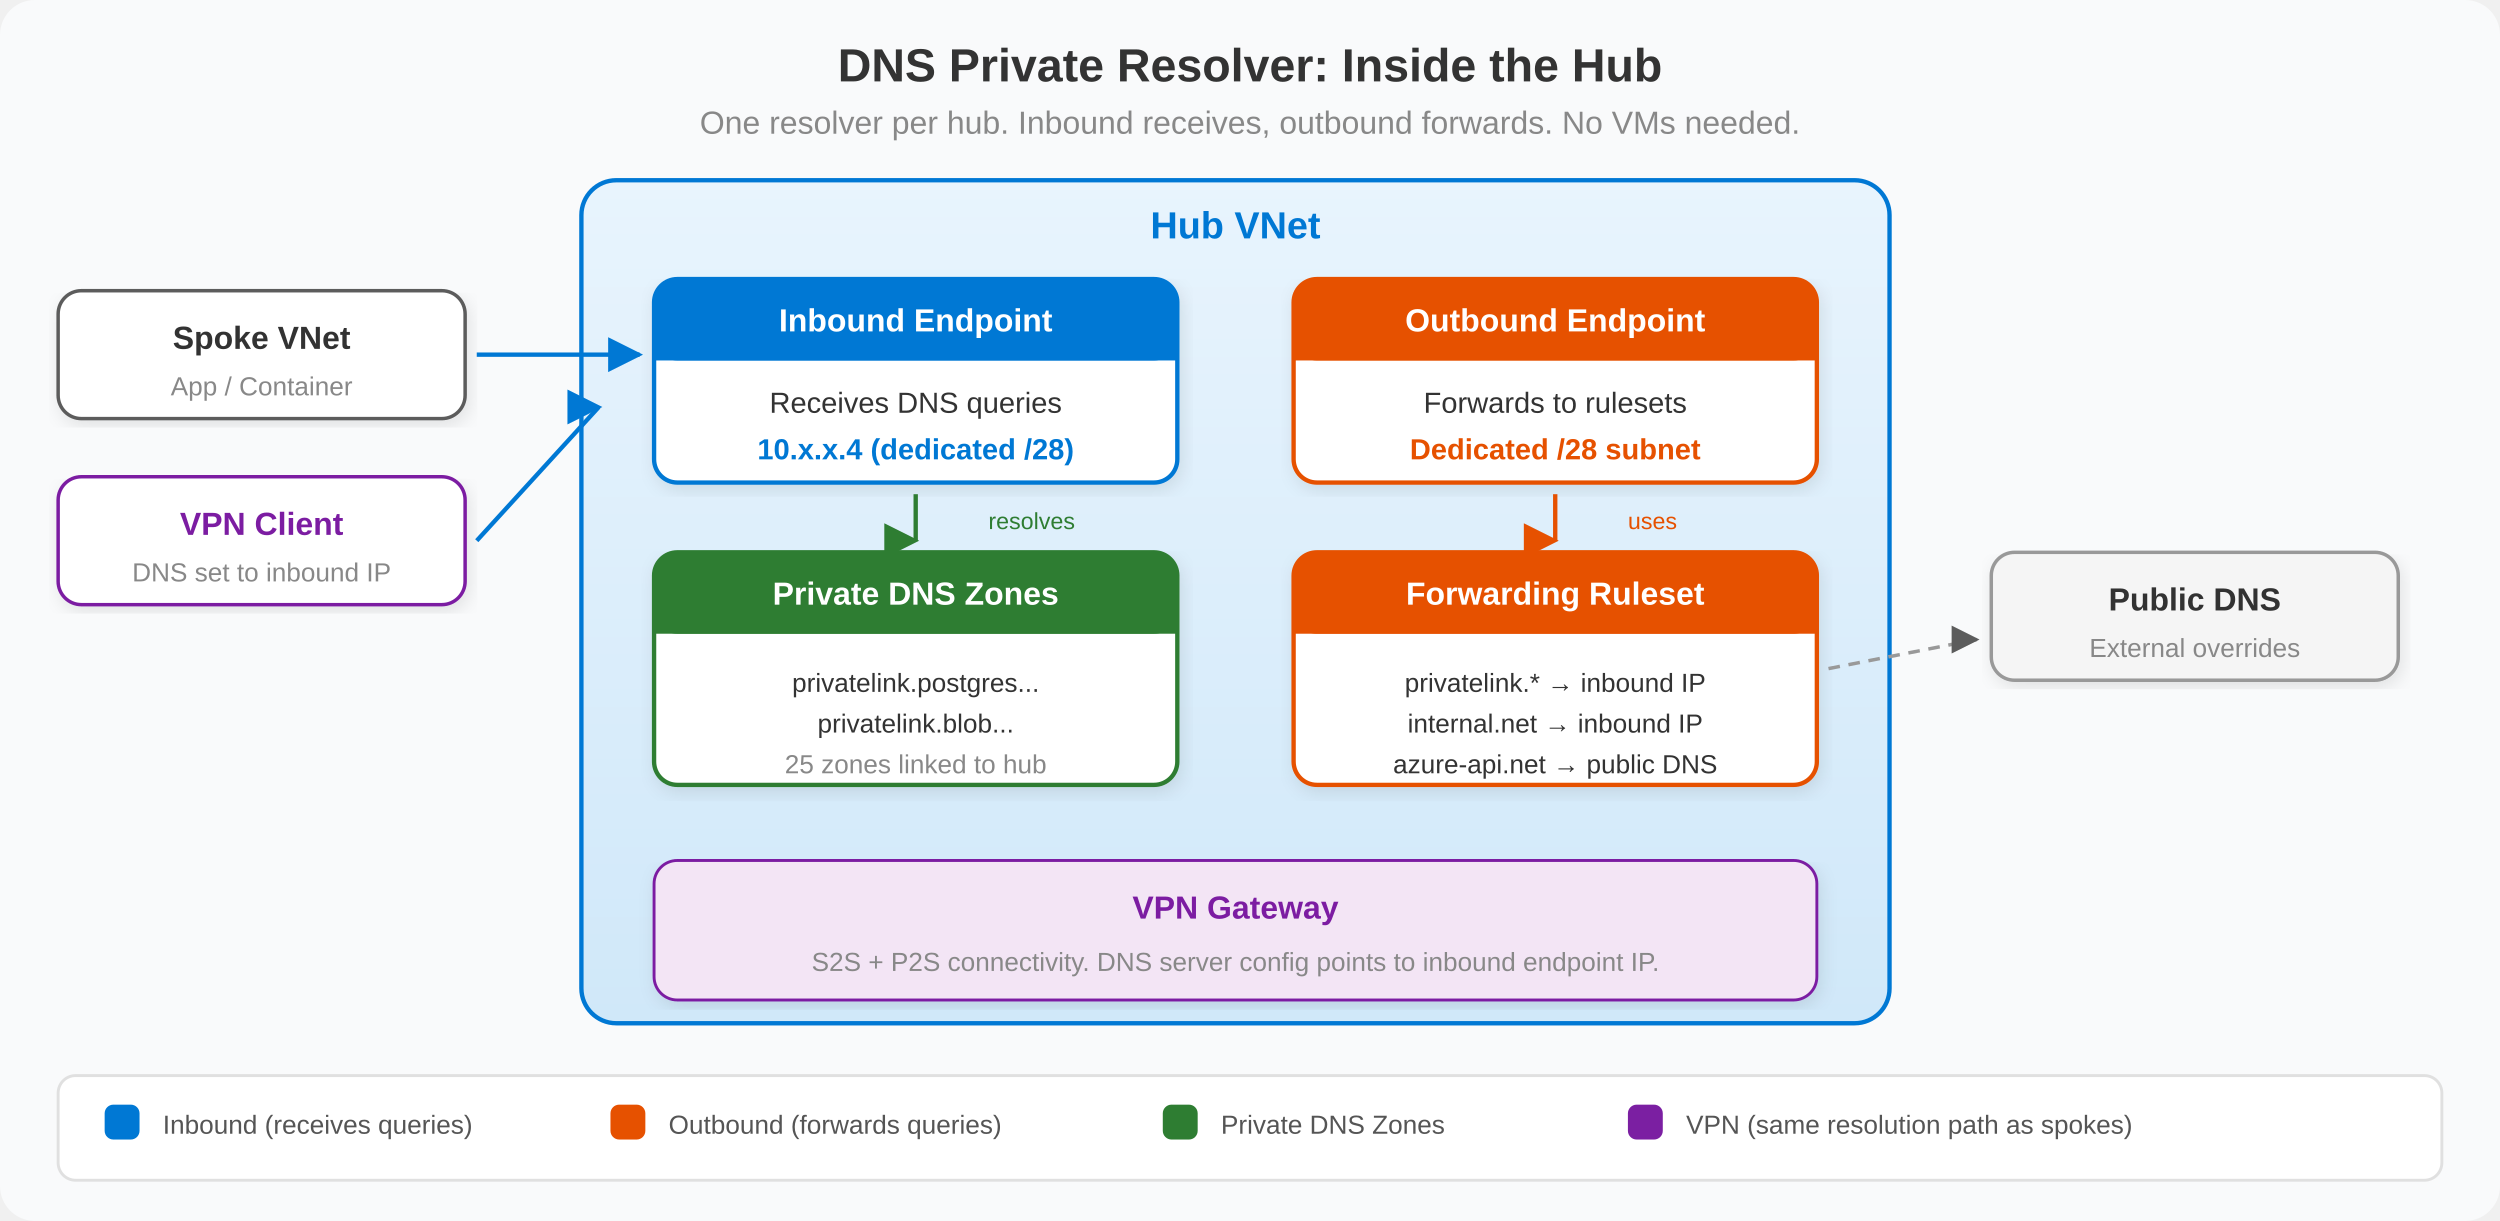
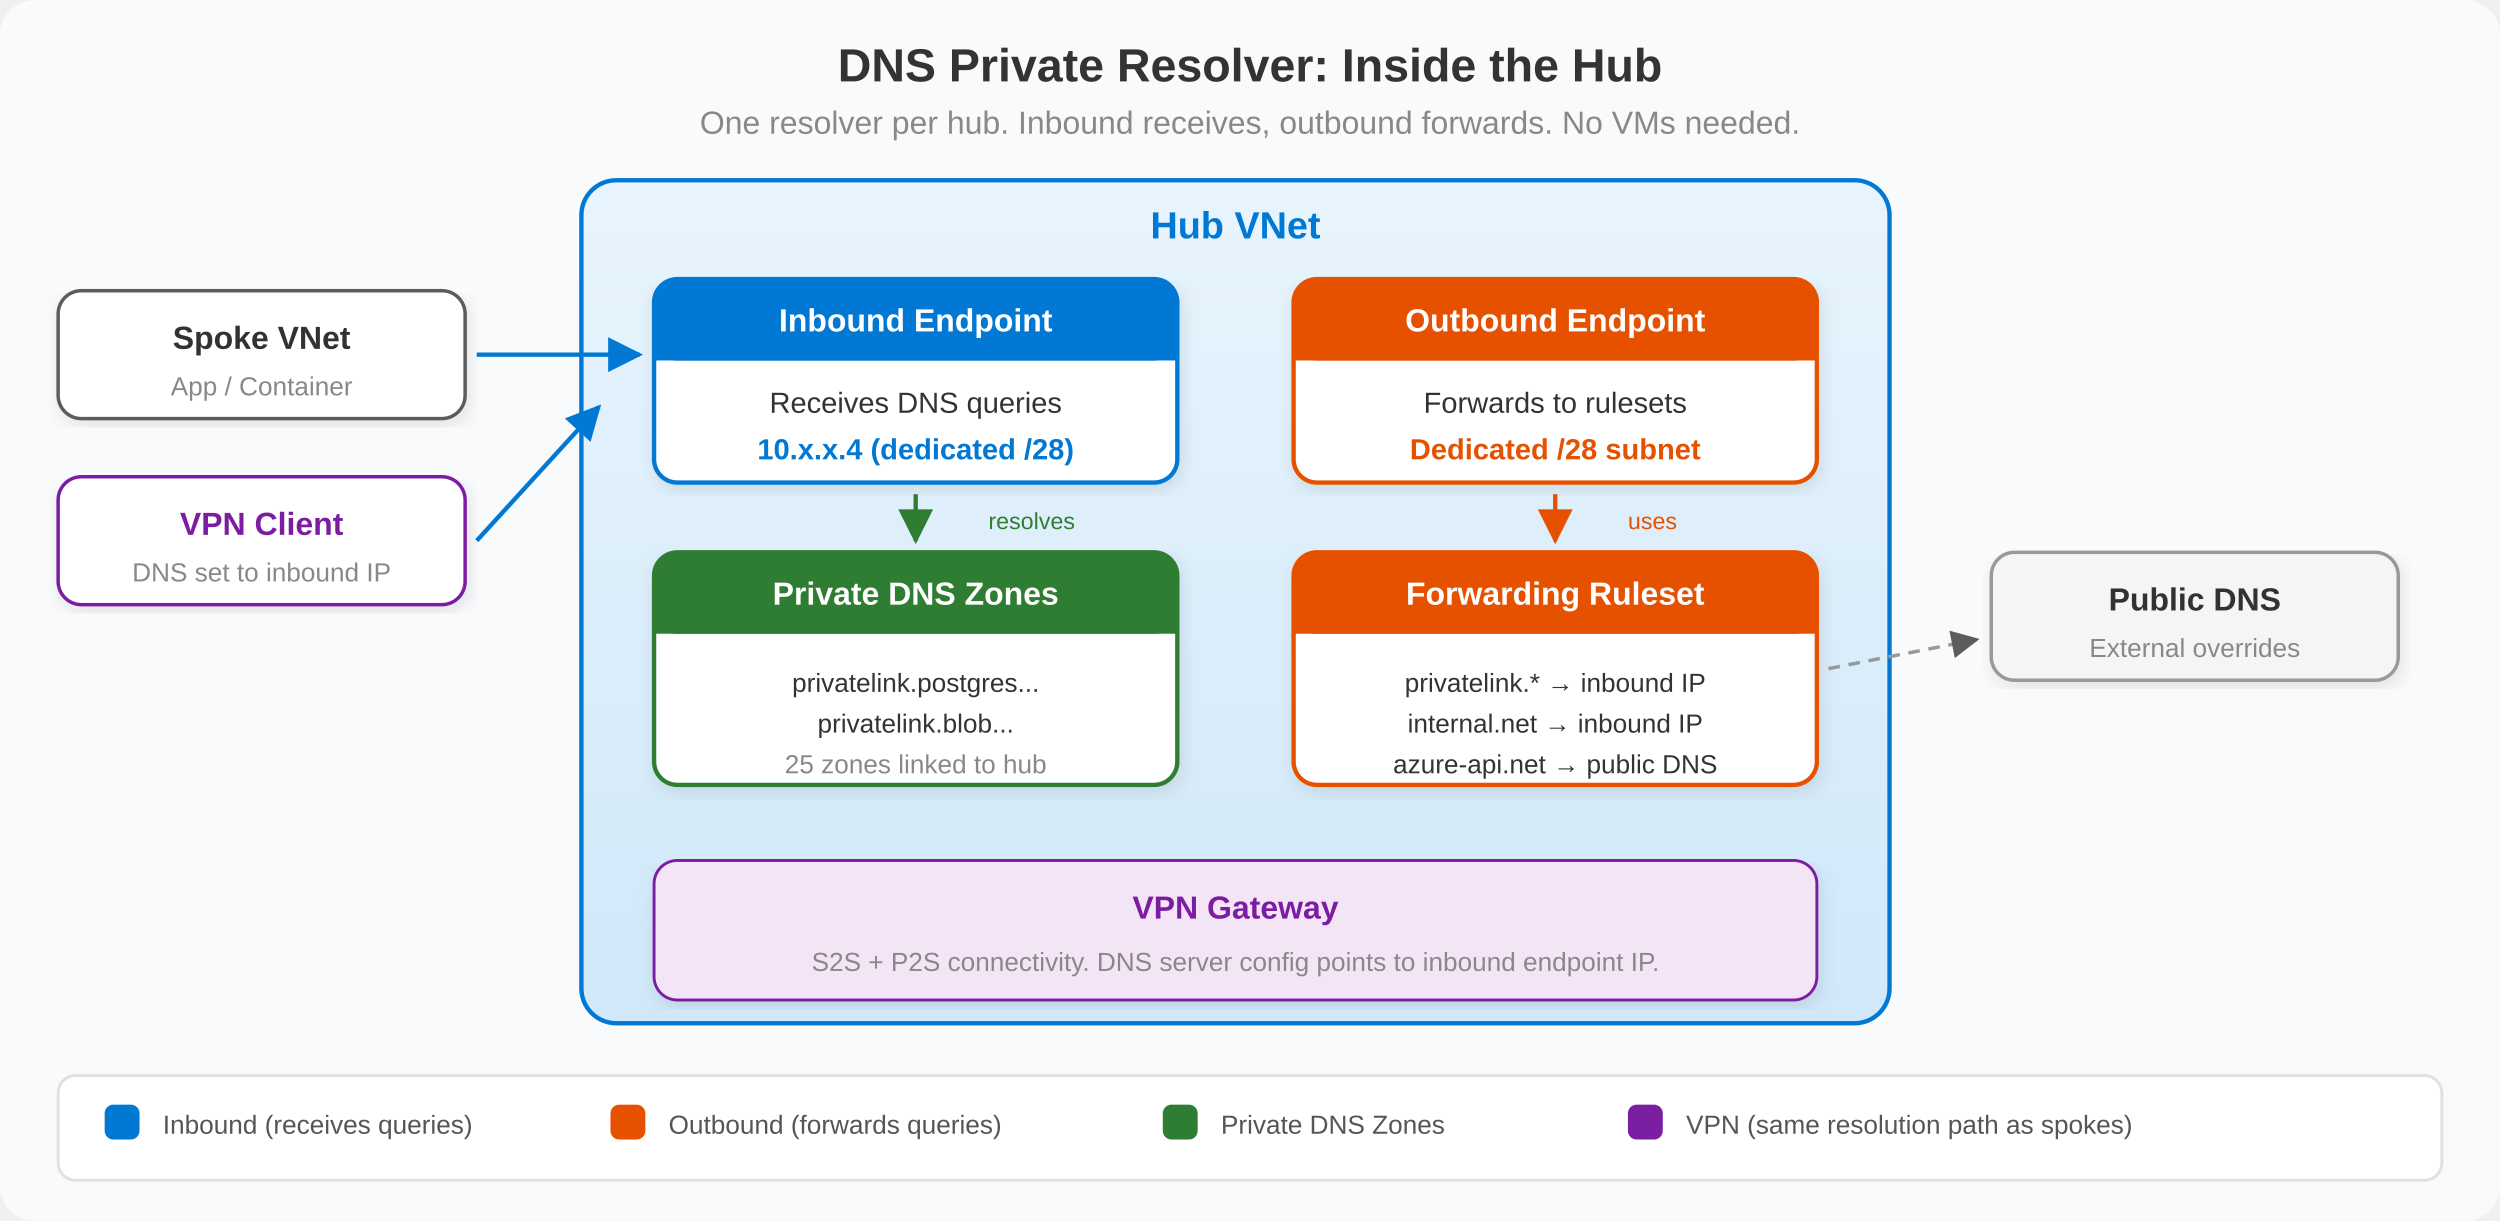
<svg xmlns="http://www.w3.org/2000/svg" viewBox="0 0 860 420" font-family="Segoe UI, Arial, sans-serif">
  <defs>
    <linearGradient id="hubGrad" x1="0%" y1="0%" x2="0%" y2="100%">
      <stop offset="0%" style="stop-color:#e8f4fd" />
      <stop offset="100%" style="stop-color:#d0e8f9" />
    </linearGradient>
    <filter id="shadow" x="-3%" y="-3%" width="106%" height="110%">
      <feDropShadow dx="1" dy="2" stdDeviation="3" flood-color="#00000018" />
    </filter>
-     <marker id="arrow" viewBox="0 0 10 10" refX="9" refY="5" markerWidth="8" markerHeight="8" orient="auto-start-auto">
+     <marker id="arrow" viewBox="0 0 10 10" refX="9" refY="5" markerWidth="8" markerHeight="8" orient="auto">
      <path d="M 0 0 L 10 5 L 0 10 z" fill="#0078d4" />
    </marker>
-     <marker id="arrowG" viewBox="0 0 10 10" refX="9" refY="5" markerWidth="8" markerHeight="8" orient="auto-start-auto">
+     <marker id="arrowG" viewBox="0 0 10 10" refX="9" refY="5" markerWidth="8" markerHeight="8" orient="auto">
      <path d="M 0 0 L 10 5 L 0 10 z" fill="#2e7d32" />
    </marker>
-     <marker id="arrowO" viewBox="0 0 10 10" refX="9" refY="5" markerWidth="8" markerHeight="8" orient="auto-start-auto">
+     <marker id="arrowO" viewBox="0 0 10 10" refX="9" refY="5" markerWidth="8" markerHeight="8" orient="auto">
      <path d="M 0 0 L 10 5 L 0 10 z" fill="#e65100" />
    </marker>
-     <marker id="arrowGr" viewBox="0 0 10 10" refX="9" refY="5" markerWidth="8" markerHeight="8" orient="auto-start-auto">
+     <marker id="arrowGr" viewBox="0 0 10 10" refX="9" refY="5" markerWidth="8" markerHeight="8" orient="auto">
      <path d="M 0 0 L 10 5 L 0 10 z" fill="#5c5c5c" />
    </marker>
  </defs>
  <rect width="860" height="420" rx="12" fill="#f9fafb" />
  <text x="430" y="28" text-anchor="middle" fill="#333" font-size="16" font-weight="700">DNS Private Resolver: Inside the Hub</text>
  <text x="430" y="46" text-anchor="middle" fill="#888" font-size="11">One resolver per hub. Inbound receives, outbound forwards. No VMs needed.</text>
  <rect x="200" y="62" width="450" height="290" rx="12" fill="url(#hubGrad)" stroke="#0078d4" stroke-width="1.5" />
  <text x="425" y="82" text-anchor="middle" fill="#0078d4" font-size="13" font-weight="700">Hub VNet</text>
  <g filter="url(#shadow)">
    <rect x="225" y="96" width="180" height="70" rx="8" fill="#fff" stroke="#0078d4" stroke-width="1.5" />
    <rect x="225" y="96" width="180" height="28" rx="8" fill="#0078d4" />
    <rect x="225" y="112" width="180" height="12" fill="#0078d4" />
    <text x="315" y="114" text-anchor="middle" fill="#fff" font-size="11" font-weight="700">Inbound Endpoint</text>
  </g>
  <text x="315" y="142" text-anchor="middle" fill="#333" font-size="10">Receives DNS queries</text>
  <text x="315" y="158" text-anchor="middle" fill="#0078d4" font-size="10" font-weight="600">10.x.x.4 (dedicated /28)</text>
  <g filter="url(#shadow)">
    <rect x="445" y="96" width="180" height="70" rx="8" fill="#fff" stroke="#e65100" stroke-width="1.5" />
    <rect x="445" y="96" width="180" height="28" rx="8" fill="#e65100" />
    <rect x="445" y="112" width="180" height="12" fill="#e65100" />
    <text x="535" y="114" text-anchor="middle" fill="#fff" font-size="11" font-weight="700">Outbound Endpoint</text>
  </g>
  <text x="535" y="142" text-anchor="middle" fill="#333" font-size="10">Forwards to rulesets</text>
  <text x="535" y="158" text-anchor="middle" fill="#e65100" font-size="10" font-weight="600">Dedicated /28 subnet</text>
  <g filter="url(#shadow)">
    <rect x="225" y="190" width="180" height="80" rx="8" fill="#fff" stroke="#2e7d32" stroke-width="1.5" />
    <rect x="225" y="190" width="180" height="28" rx="8" fill="#2e7d32" />
    <rect x="225" y="206" width="180" height="12" fill="#2e7d32" />
    <text x="315" y="208" text-anchor="middle" fill="#fff" font-size="11" font-weight="700">Private DNS Zones</text>
  </g>
  <text x="315" y="238" text-anchor="middle" fill="#333" font-size="9">privatelink.postgres...</text>
  <text x="315" y="252" text-anchor="middle" fill="#333" font-size="9">privatelink.blob...</text>
  <text x="315" y="266" text-anchor="middle" fill="#888" font-size="9">25 zones linked to hub</text>
  <g filter="url(#shadow)">
    <rect x="445" y="190" width="180" height="80" rx="8" fill="#fff" stroke="#e65100" stroke-width="1.5" />
    <rect x="445" y="190" width="180" height="28" rx="8" fill="#e65100" />
    <rect x="445" y="206" width="180" height="12" fill="#e65100" />
    <text x="535" y="208" text-anchor="middle" fill="#fff" font-size="11" font-weight="700">Forwarding Ruleset</text>
  </g>
  <text x="535" y="238" text-anchor="middle" fill="#333" font-size="9">privatelink.* → inbound IP</text>
  <text x="535" y="252" text-anchor="middle" fill="#333" font-size="9">internal.net → inbound IP</text>
  <text x="535" y="266" text-anchor="middle" fill="#333" font-size="9">azure-api.net → public DNS</text>
  <line x1="315" y1="170" x2="315" y2="186" stroke="#2e7d32" stroke-width="1.5" marker-end="url(#arrowG)" />
  <text x="340" y="182" fill="#2e7d32" font-size="8">resolves</text>
  <line x1="535" y1="170" x2="535" y2="186" stroke="#e65100" stroke-width="1.5" marker-end="url(#arrowO)" />
  <text x="560" y="182" fill="#e65100" font-size="8">uses</text>
  <g filter="url(#shadow)">
    <rect x="20" y="100" width="140" height="44" rx="8" fill="#fff" stroke="#5c5c5c" stroke-width="1.2" />
    <text x="90" y="120" text-anchor="middle" fill="#333" font-size="11" font-weight="600">Spoke VNet</text>
    <text x="90" y="136" text-anchor="middle" fill="#888" font-size="9">App / Container</text>
  </g>
  <line x1="164" y1="122" x2="220" y2="122" stroke="#0078d4" stroke-width="1.5" marker-end="url(#arrow)" />
  <g filter="url(#shadow)">
    <rect x="20" y="164" width="140" height="44" rx="8" fill="#fff" stroke="#7b1fa2" stroke-width="1.2" />
    <text x="90" y="184" text-anchor="middle" fill="#7b1fa2" font-size="11" font-weight="600">VPN Client</text>
    <text x="90" y="200" text-anchor="middle" fill="#888" font-size="9">DNS set to inbound IP</text>
  </g>
  <line x1="164" y1="186" x2="206" y2="140" stroke="#0078d4" stroke-width="1.5" marker-end="url(#arrow)" />
  <g filter="url(#shadow)">
    <rect x="685" y="190" width="140" height="44" rx="8" fill="#f5f5f5" stroke="#999" stroke-width="1.2" />
    <text x="755" y="210" text-anchor="middle" fill="#333" font-size="11" font-weight="600">Public DNS</text>
    <text x="755" y="226" text-anchor="middle" fill="#888" font-size="9">External overrides</text>
  </g>
  <line x1="629" y1="230" x2="680" y2="220" stroke="#999" stroke-width="1.2" stroke-dasharray="4,3" marker-end="url(#arrowGr)" />
  <g filter="url(#shadow)">
    <rect x="225" y="296" width="400" height="48" rx="8" fill="#f3e5f5" stroke="#7b1fa2" stroke-width="1" />
    <text x="425" y="316" text-anchor="middle" fill="#7b1fa2" font-size="11" font-weight="600">VPN Gateway</text>
    <text x="425" y="334" text-anchor="middle" fill="#888" font-size="9">S2S + P2S connectivity. DNS server config points to inbound endpoint IP.</text>
  </g>
  <rect x="20" y="370" width="820" height="36" rx="6" fill="#fff" stroke="#e0e0e0" stroke-width="1" />
  <rect x="36" y="380" width="12" height="12" rx="3" fill="#0078d4" />
  <text x="56" y="390" fill="#555" font-size="9">Inbound (receives queries)</text>
  <rect x="210" y="380" width="12" height="12" rx="3" fill="#e65100" />
  <text x="230" y="390" fill="#555" font-size="9">Outbound (forwards queries)</text>
  <rect x="400" y="380" width="12" height="12" rx="3" fill="#2e7d32" />
  <text x="420" y="390" fill="#555" font-size="9">Private DNS Zones</text>
  <rect x="560" y="380" width="12" height="12" rx="3" fill="#7b1fa2" />
  <text x="580" y="390" fill="#555" font-size="9">VPN (same resolution path as spokes)</text>
</svg>
